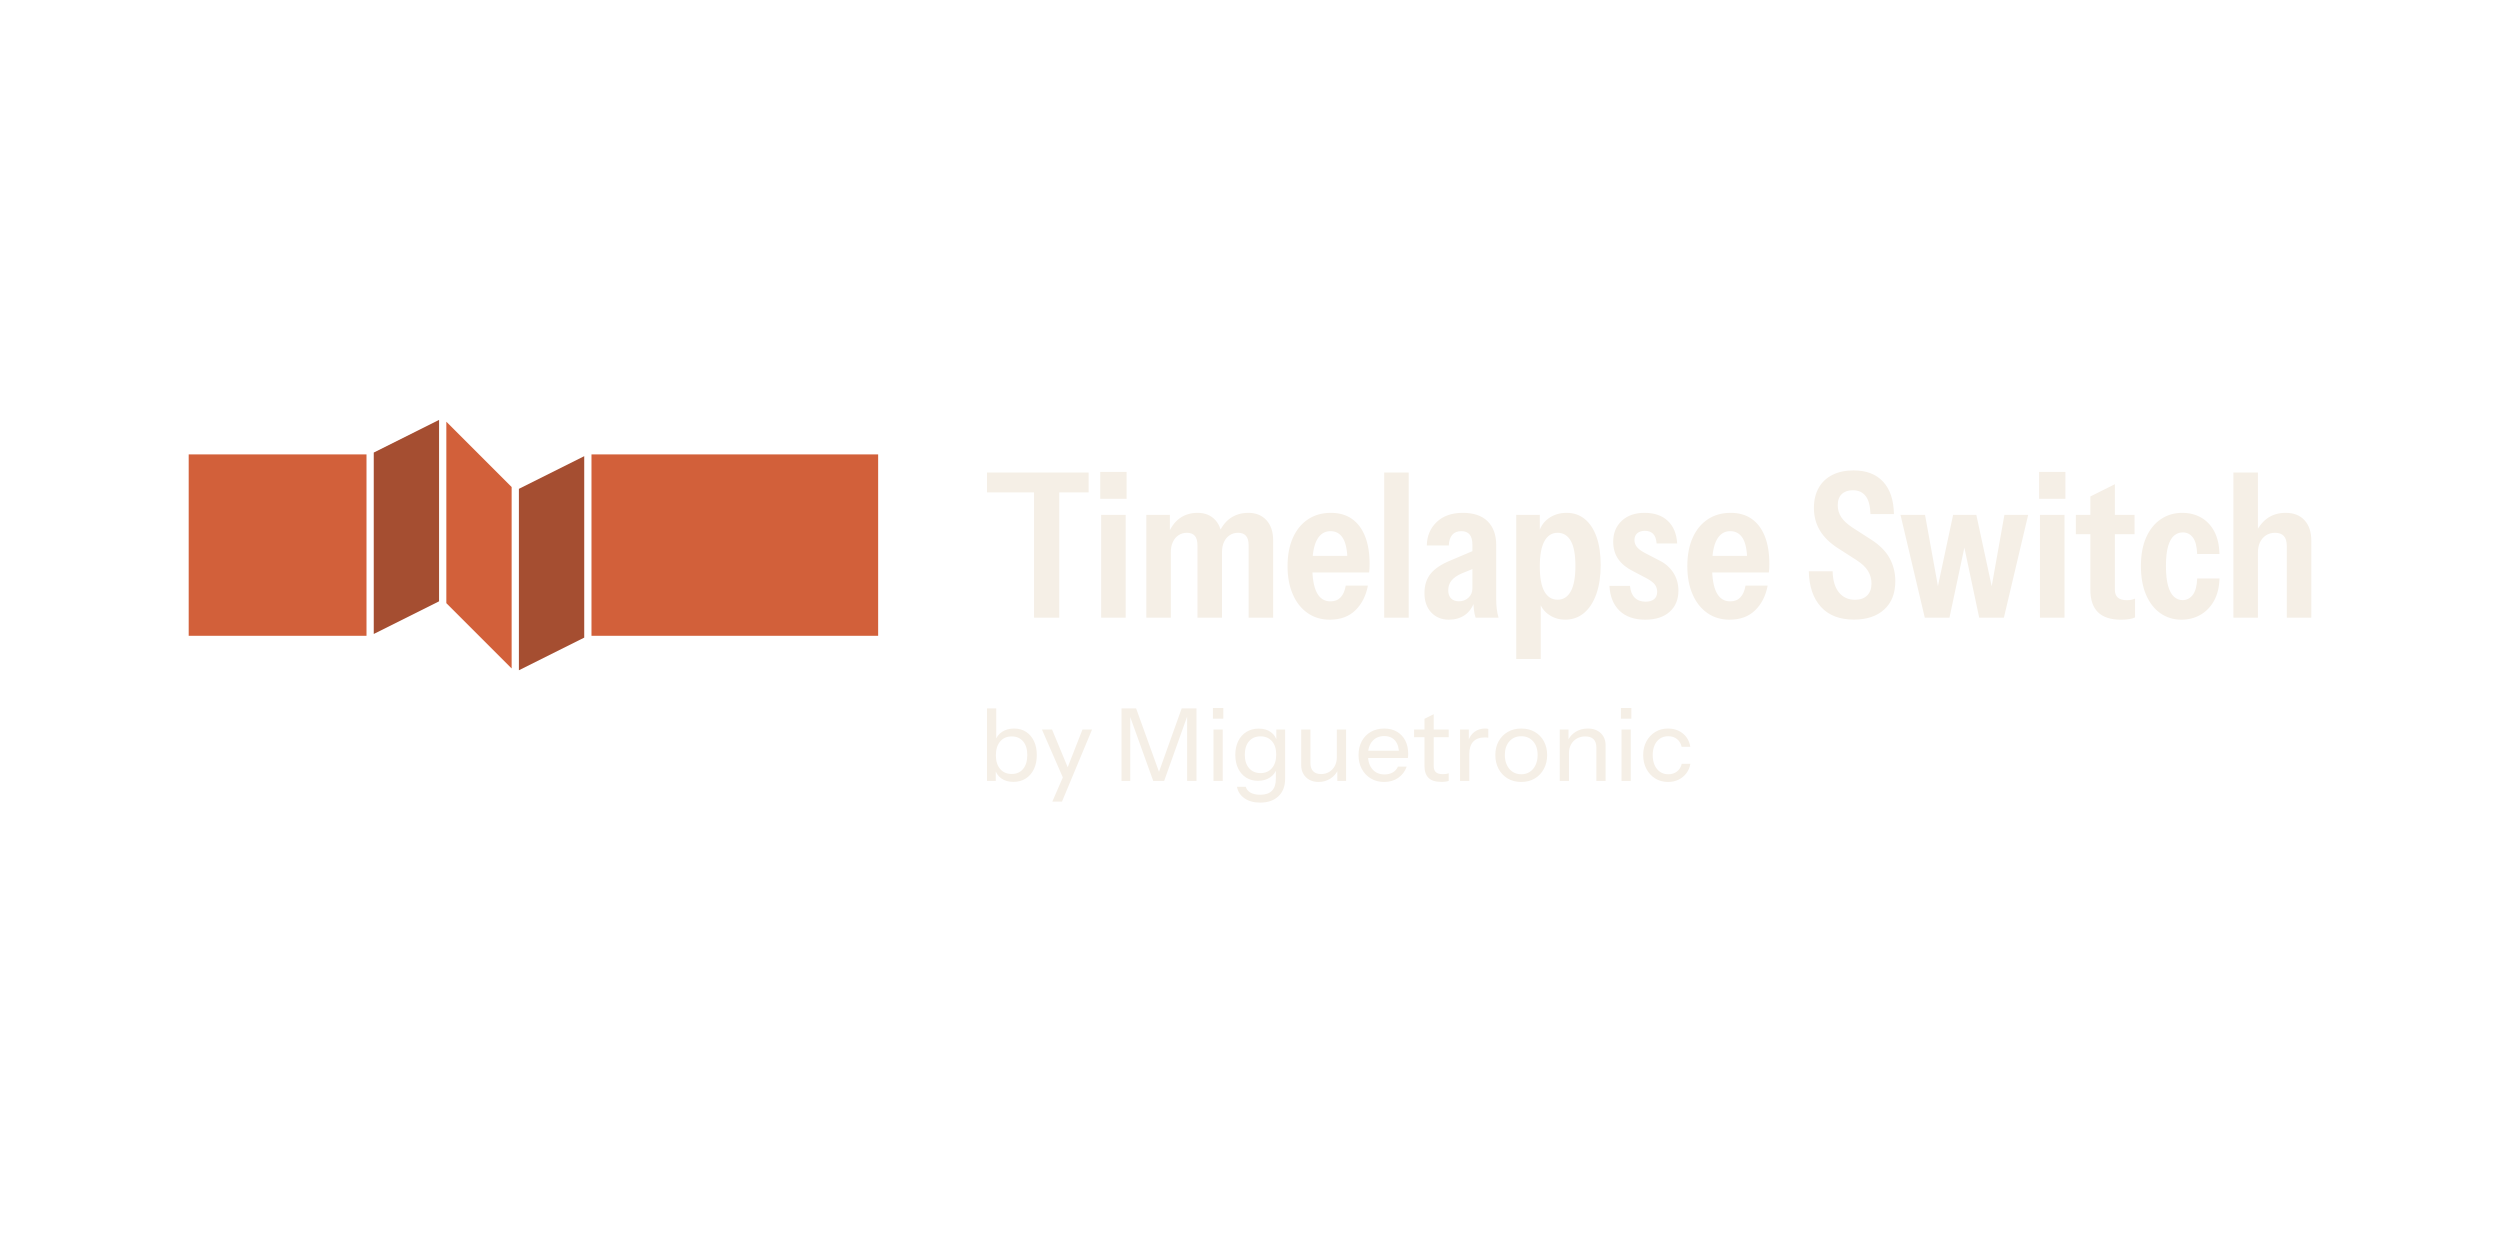
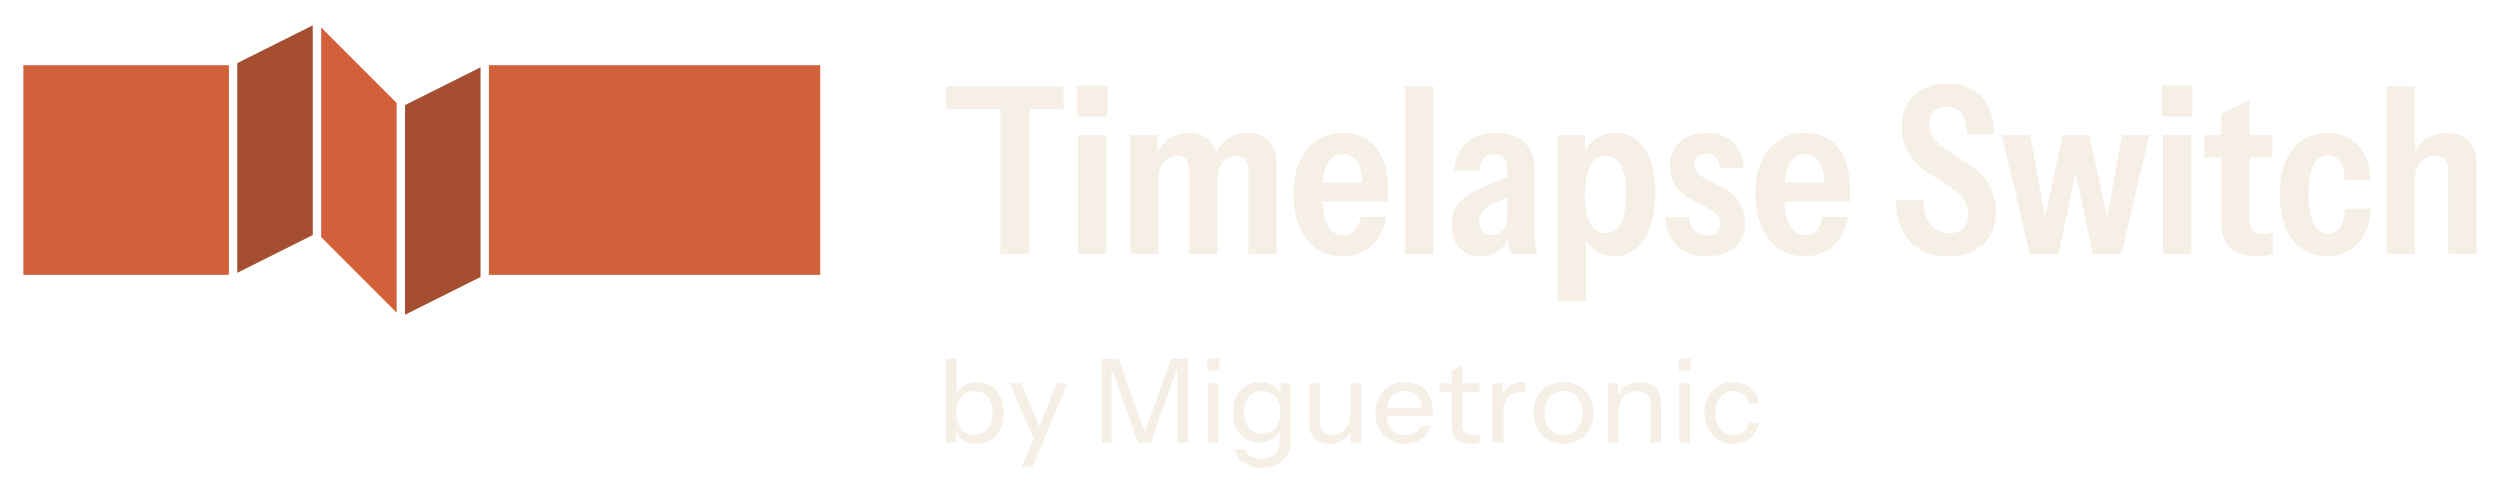
- <svg xmlns="http://www.w3.org/2000/svg" viewBox="0 0 1024 512">
+ <svg xmlns="http://www.w3.org/2000/svg" viewBox="69 163 886 174">
  <g id="icon">
    <path fill="#D2603A" d="M77.29 186.11L150.12 186.11L150.12 260.42L77.29 260.42ZM182.82 172.73L209.57 199.49L209.57 273.8L182.82 247.05ZM242.27 186.11L359.69 186.11L359.69 260.42L242.27 260.42Z" />
    <path fill="#A54E31" d="M153.09 185.37L179.84 171.99L179.84 246.3L153.09 259.68ZM212.54 200.23L239.3 186.85L239.3 261.17L212.54 274.54Z" />
  </g>
  <g id="wordmark" fill="#F5EFE6">
    <path d="M423.54 252.99L423.54 201.7L404.28 201.7L404.28 193.54L445.9 193.54L445.9 201.7L433.87 201.7L433.87 252.99ZM451.03 252.99L451.03 210.88L461.08 210.88L461.08 252.99ZM450.66 204.31L450.66 193.31L461.45 193.31L461.45 204.31ZM469.53 252.99L469.53 210.88L479.18 210.88L479.18 219.19L479.57 219.19L479.57 252.99ZM490.48 252.99L490.48 223.37Q490.48 220.72 489.4 219.48Q488.32 218.23 486.18 218.23Q484.2 218.23 482.71 219.24Q481.22 220.24 480.4 222.01Q479.57 223.78 479.57 226.14L478.33 219.1Q480.06 214.57 483.17 212.31Q486.28 210.06 490.53 210.06Q495.11 210.06 497.82 213.05Q500.53 216.04 500.53 221.22L500.53 252.99ZM511.44 252.99L511.44 223.37Q511.44 220.72 510.36 219.48Q509.27 218.23 507.14 218.23Q505.15 218.23 503.66 219.23Q502.18 220.22 501.35 221.99Q500.53 223.75 500.53 226.14L498.96 219.03Q500.76 214.5 503.91 212.28Q507.06 210.06 511.35 210.06Q515.97 210.06 518.73 213.07Q521.48 216.08 521.48 221.33L521.48 252.99ZM544.66 253.82Q539.46 253.82 535.56 251.08Q531.66 248.35 529.52 243.41Q527.38 238.48 527.38 231.87Q527.38 225.16 529.57 220.27Q531.76 215.38 535.74 212.72Q539.73 210.06 545.12 210.06Q550.2 210.06 553.71 212.5Q557.23 214.94 559.11 219.62Q560.99 224.29 560.99 231Q560.99 231.99 560.95 232.86Q560.91 233.73 560.78 234.49L533.57 234.49L533.57 227.67L554.22 227.67L551.94 230.27Q551.92 223.58 550.14 220.57Q548.37 217.56 544.96 217.56Q541.38 217.56 539.44 221.07Q537.51 224.59 537.51 231.9Q537.51 239.22 539.38 242.77Q541.25 246.32 544.95 246.32Q547.58 246.32 549.13 244.67Q550.68 243.03 551.22 239.86L560.29 239.86Q559.13 246.07 555.2 249.94Q551.27 253.82 544.66 253.82ZM566.96 252.99L566.96 193.54L577.01 193.54L577.01 252.99ZM604.4 252.99Q603.9 251.46 603.7 249.65Q603.51 247.83 603.51 245.7L603.1 245.7L603.1 223.23Q603.1 220.29 601.96 218.93Q600.81 217.56 598.54 217.56Q596.11 217.56 594.82 219.09Q593.53 220.62 593.43 223.41L584.42 223.41Q584.55 217.55 588.48 213.81Q592.41 210.06 599.21 210.06Q605.81 210.06 609.33 213.52Q612.85 216.98 612.85 223.35L612.85 245.7Q612.85 247.48 613.06 249.31Q613.27 251.14 613.8 252.99ZM593.43 253.82Q589.03 253.82 586.25 250.88Q583.46 247.95 583.46 242.9Q583.46 238.16 585.97 235.02Q588.49 231.87 594.15 229.56L605.36 224.79L605.36 232.17L598.74 234.87Q595.85 236.13 594.52 237.81Q593.2 239.49 593.2 241.78Q593.2 243.97 594.37 245.13Q595.54 246.29 597.54 246.29Q599.93 246.29 601.52 244.78Q603.1 243.27 603.1 241L603.98 246.33Q602.64 250.15 599.92 251.98Q597.2 253.82 593.43 253.82ZM641.1 253.81Q636.98 253.81 633.82 251.34Q630.67 248.86 629.97 244.26L631.09 244.12L631.09 269.92L621.05 269.92L621.05 210.88L630.7 210.88L630.7 219.37L630.04 219.15Q630.95 214.78 634.16 212.42Q637.37 210.06 641.71 210.06Q646.05 210.06 649.17 212.64Q652.3 215.23 653.97 220.01Q655.64 224.79 655.64 231.46Q655.64 238.29 653.85 243.34Q652.05 248.38 648.8 251.1Q645.54 253.81 641.1 253.81ZM638 245.64Q641.52 245.64 643.4 242.2Q645.29 238.76 645.29 231.82Q645.29 224.88 643.4 221.56Q641.52 218.23 637.99 218.23Q634.49 218.23 632.6 221.66Q630.7 225.09 630.7 232.04Q630.7 238.93 632.59 242.28Q634.48 245.64 638 245.64ZM673.86 253.82Q667.2 253.82 663.39 250.19Q659.59 246.55 659.22 239.96L667.64 239.96Q667.92 243.17 669.58 244.81Q671.24 246.45 674.03 246.45Q676.3 246.45 677.54 245.41Q678.78 244.37 678.78 242.4Q678.78 240.78 677.89 239.51Q676.99 238.23 674.26 236.77L669.04 234.03Q664.97 232.03 662.87 229.06Q660.77 226.1 660.77 221.88Q660.77 216.59 664.27 213.32Q667.77 210.06 673.58 210.06Q679.64 210.06 683.12 213.34Q686.61 216.63 686.97 222.59L678.55 222.59Q678.33 219.86 677.1 218.64Q675.88 217.42 673.77 217.42Q671.8 217.42 670.63 218.41Q669.47 219.4 669.47 221.24Q669.47 222.75 670.44 224Q671.41 225.26 673.86 226.55L679.58 229.52Q683.26 231.3 685.37 234.54Q687.48 237.78 687.48 241.93Q687.48 247.38 683.88 250.6Q680.29 253.82 673.86 253.82ZM708.41 253.82Q703.2 253.82 699.3 251.08Q695.41 248.35 693.27 243.41Q691.13 238.48 691.13 231.87Q691.13 225.16 693.31 220.27Q695.5 215.38 699.49 212.72Q703.47 210.06 708.86 210.06Q713.94 210.06 717.45 212.5Q720.97 214.94 722.85 219.62Q724.73 224.29 724.73 231Q724.73 231.99 724.69 232.86Q724.65 233.73 724.52 234.49L697.31 234.49L697.31 227.67L717.96 227.67L715.68 230.27Q715.66 223.58 713.89 220.57Q712.11 217.56 708.7 217.56Q705.12 217.56 703.19 221.07Q701.25 224.59 701.25 231.9Q701.25 239.22 703.12 242.77Q704.99 246.32 708.69 246.32Q711.32 246.32 712.87 244.67Q714.43 243.03 714.96 239.86L724.03 239.86Q722.88 246.07 718.94 249.94Q715.01 253.82 708.41 253.82Z" />
    <path d="M759.35 253.79Q750.58 253.79 745.84 248.56Q741.1 243.33 740.88 234L750.64 234Q750.77 239.63 753.22 242.65Q755.68 245.67 759.81 245.67Q762.97 245.67 764.76 243.94Q766.56 242.2 766.56 239Q766.56 236.2 765.14 233.87Q763.72 231.55 760.48 229.46L753.1 224.72Q747.89 221.42 745.43 217.3Q742.98 213.18 742.98 208.07Q742.98 203.26 744.95 199.8Q746.92 196.34 750.57 194.51Q754.22 192.68 759.21 192.68Q767.06 192.68 771.33 197.31Q775.6 201.94 775.76 210.55L766.15 210.55Q765.98 205.47 764.13 203.13Q762.28 200.8 758.92 200.8Q756.07 200.8 754.41 202.36Q752.74 203.93 752.74 206.95Q752.74 209.67 754.18 211.84Q755.61 214 758.76 216.09L766.13 220.83Q771.57 224.25 773.95 228.57Q776.32 232.88 776.32 238.03Q776.32 245.51 771.78 249.65Q767.24 253.79 759.35 253.79ZM788.39 252.99L778.44 210.88L788.49 210.88L794.16 242.21L793.32 242.21L800 210.88L809.5 210.88L816.25 242.21L815.43 242.21L821.01 210.88L830.74 210.88L820.79 252.99L810.68 252.99L804.15 222.14L805.06 222.14L798.5 252.99ZM835.57 252.99L835.57 210.88L845.62 210.88L845.62 252.99ZM835.2 204.31L835.2 193.31L845.99 193.31L845.99 204.31ZM868.78 253.83Q862.41 253.83 859.31 250.75Q856.21 247.68 856.21 241.53L856.21 203.35L866.25 198.33L866.25 241.53Q866.25 243.69 867.45 244.76Q868.65 245.84 871.23 245.84Q872.21 245.84 873.02 245.67Q873.84 245.5 874.51 245.19L874.51 252.88Q873.65 253.35 872.12 253.59Q870.58 253.83 868.78 253.83ZM850.27 218.81L850.27 210.88L874.31 210.88L874.31 218.81ZM893.5 253.82Q888.68 253.82 884.92 251.2Q881.17 248.58 879.04 243.66Q876.92 238.74 876.92 231.83Q876.92 224.91 879.1 220.05Q881.29 215.19 885.13 212.62Q888.97 210.06 893.83 210.06Q898.18 210.06 901.58 211.99Q904.98 213.92 906.97 217.67Q908.95 221.42 909.1 226.93L899.96 226.93Q899.79 222.22 898.19 220.14Q896.6 218.07 894.06 218.07Q892.06 218.07 890.5 219.39Q888.94 220.71 888.05 223.73Q887.17 226.75 887.17 231.81Q887.17 236.91 888.05 239.99Q888.94 243.07 890.48 244.44Q892.03 245.81 893.99 245.81Q896.5 245.81 898.15 243.68Q899.8 241.55 899.97 236.95L909.11 236.95Q908.95 242.35 906.85 246.11Q904.74 249.87 901.27 251.85Q897.8 253.82 893.5 253.82ZM914.8 252.99L914.8 193.54L924.85 193.54L924.85 252.99ZM936.67 252.99L936.67 223.66Q936.67 220.85 935.45 219.54Q934.24 218.23 931.87 218.23Q929.68 218.23 928.09 219.31Q926.49 220.39 925.67 222.18Q924.85 223.97 924.85 226.23L923.6 219.1Q925.34 214.81 928.52 212.43Q931.7 210.06 936.23 210.06Q941.15 210.06 943.93 213.09Q946.71 216.12 946.71 221.43L946.71 252.99Z" />
  </g>
  <g id="endorsement" fill="#F5EFE6">
    <path d="M415.09 320.26Q412.11 320.26 410.11 318.82Q408.11 317.38 407.44 314.77L407.87 314.7L407.87 319.88L404.28 319.88L404.28 290.15L408.06 290.15L408.06 303.69L407.62 303.58Q408.35 301.16 410.42 299.78Q412.48 298.41 415.38 298.41Q418.2 298.41 420.28 299.77Q422.37 301.13 423.52 303.56Q424.67 306 424.67 309.27Q424.67 312.58 423.48 315.05Q422.28 317.53 420.13 318.89Q417.98 320.26 415.09 320.26ZM414.39 317.02Q417.37 317.02 419.07 314.95Q420.78 312.89 420.78 309.27Q420.78 305.7 419.07 303.67Q417.36 301.64 414.37 301.64Q411.4 301.64 409.66 303.71Q407.91 305.77 407.91 309.38Q407.91 312.93 409.66 314.97Q411.4 317.02 414.39 317.02ZM431.03 328.34L435.92 317.08L436.72 315.82L443.38 298.82L447.3 298.82L434.99 328.34ZM436.01 319.98L426.78 298.82L430.92 298.82L438.81 317.82Z" />
    <path d="M459.37 319.88L459.37 290.15L465.35 290.15L475.68 318.8L473.77 318.8L484.02 290.15L490.08 290.15L490.08 319.88L486.25 319.88L486.25 291.93L486.81 291.93L476.83 319.88L472.37 319.88L462.4 292.17L462.95 292.17L462.95 319.88ZM497.05 319.88L497.05 298.82L500.83 298.82L500.83 319.88ZM496.81 294.36L496.81 290.01L501.07 290.01L501.07 294.36ZM516.14 328.75Q512.28 328.75 509.74 326.98Q507.2 325.21 506.67 322.27L510.26 322.27Q510.69 323.78 512.2 324.66Q513.71 325.53 516.26 325.53Q519.41 325.53 521 323.89Q522.59 322.25 522.59 319.05L522.59 314.54L522.99 314.62Q522.34 317 520.25 318.41Q518.17 319.82 515.27 319.82Q512.5 319.82 510.39 318.49Q508.29 317.15 507.14 314.76Q505.98 312.38 505.98 309.2Q505.98 305.98 507.18 303.55Q508.37 301.12 510.54 299.78Q512.71 298.44 515.6 298.44Q518.57 298.44 520.55 299.88Q522.54 301.32 523.14 303.96L522.78 304L522.78 298.82L526.38 298.82L526.38 319.04Q526.38 323.55 523.64 326.15Q520.9 328.75 516.14 328.75ZM516.32 316.66Q519.26 316.66 521 314.62Q522.74 312.58 522.74 309.05Q522.74 305.59 521 303.6Q519.25 301.61 516.3 301.61Q513.33 301.61 511.6 303.62Q509.87 305.63 509.87 309.16Q509.87 312.62 511.62 314.64Q513.36 316.66 516.32 316.66ZM540.06 320.29Q537.97 320.29 536.36 319.42Q534.76 318.56 533.86 316.99Q532.97 315.43 532.97 313.41L532.97 298.82L536.75 298.82L536.75 312.49Q536.75 314.77 537.88 315.91Q539 317.06 541.09 317.06Q542.97 317.06 544.42 316.19Q545.88 315.32 546.72 313.77Q547.57 312.21 547.57 310.2L548.11 315.21Q547.07 317.55 544.92 318.92Q542.77 320.29 540.06 320.29ZM547.76 319.88L547.76 314.92L547.57 314.92L547.57 298.82L551.35 298.82L551.35 319.88ZM566.95 320.29Q563.86 320.29 561.5 318.87Q559.14 317.46 557.8 314.98Q556.46 312.5 556.46 309.28Q556.46 306.05 557.78 303.6Q559.1 301.14 561.49 299.77Q563.88 298.41 566.99 298.41Q569.97 298.41 572.18 299.7Q574.38 300.98 575.59 303.3Q576.79 305.62 576.79 308.76Q576.79 309.22 576.76 309.62Q576.74 310.02 576.66 310.48L559.13 310.48L559.13 307.5L574.14 307.5L573.06 308.9Q573.06 305.3 571.47 303.4Q569.87 301.49 566.97 301.49Q563.95 301.49 562.13 303.57Q560.31 305.65 560.31 309.27Q560.31 312.93 562.13 315.07Q563.95 317.21 567.08 317.21Q569.02 317.21 570.47 316.39Q571.92 315.56 572.6 314L576.18 314Q575.15 316.92 572.72 318.6Q570.29 320.29 566.95 320.29ZM590.37 320.26Q586.77 320.26 585.12 318.61Q583.47 316.96 583.47 313.78L583.47 294.42L587.25 292.53L587.25 313.78Q587.25 315.49 588.14 316.3Q589.03 317.1 591.02 317.1Q591.81 317.1 592.4 317Q592.99 316.89 593.39 316.73L593.39 319.85Q592.96 320.04 592.16 320.15Q591.36 320.26 590.37 320.26ZM579.2 301.95L579.2 298.82L593.39 298.82L593.39 301.95ZM598.04 319.88L598.04 298.82L601.63 298.82L601.63 304.12L601.82 304.12L601.82 319.88ZM601.82 308.9L601.28 303.9Q602.03 301.22 603.89 299.81Q605.76 298.41 608.24 298.41Q609.23 298.41 609.6 298.57L609.6 302.19Q609.4 302.1 609.02 302.08Q608.65 302.06 608.12 302.06Q605.01 302.06 603.41 303.8Q601.82 305.54 601.82 308.9ZM623.1 320.29Q619.94 320.29 617.54 318.86Q615.14 317.42 613.81 314.92Q612.49 312.43 612.49 309.27Q612.49 306.07 613.83 303.64Q615.18 301.2 617.56 299.81Q619.94 298.41 623.1 298.41Q626.3 298.41 628.68 299.81Q631.06 301.2 632.38 303.64Q633.71 306.07 633.71 309.27Q633.71 312.43 632.38 314.92Q631.05 317.42 628.67 318.86Q626.29 320.29 623.1 320.29ZM623.1 317.14Q625.13 317.14 626.63 316.14Q628.13 315.14 628.97 313.36Q629.81 311.58 629.81 309.23Q629.81 305.72 627.96 303.64Q626.11 301.56 623.1 301.56Q620.12 301.56 618.25 303.64Q616.38 305.73 616.38 309.23Q616.38 311.58 617.22 313.36Q618.06 315.14 619.58 316.14Q621.1 317.14 623.1 317.14ZM638.87 319.88L638.87 298.82L642.46 298.82L642.46 303.78L642.65 303.78L642.65 319.88ZM653.87 319.88L653.87 306.21Q653.87 303.93 652.72 302.78Q651.58 301.64 649.33 301.64Q647.37 301.64 645.86 302.51Q644.34 303.38 643.5 304.91Q642.65 306.45 642.65 308.5L642.12 303.49Q643.18 301.14 645.36 299.77Q647.53 298.41 650.36 298.41Q653.7 298.41 655.67 300.3Q657.65 302.19 657.65 305.29L657.65 319.88ZM664.18 319.88L664.18 298.82L667.96 298.82L667.96 319.88ZM663.94 294.36L663.94 290.01L668.2 290.01L668.2 294.36ZM683.24 320.29Q680.28 320.29 677.99 318.87Q675.7 317.45 674.37 314.95Q673.05 312.46 673.05 309.28Q673.05 306.1 674.37 303.66Q675.7 301.22 677.99 299.81Q680.28 298.41 683.21 298.41Q685.63 298.41 687.56 299.33Q689.5 300.26 690.75 301.95Q692 303.64 692.35 305.9L688.8 305.9Q688.38 303.95 686.95 302.76Q685.51 301.56 683.29 301.56Q681.36 301.56 679.94 302.51Q678.52 303.46 677.73 305.2Q676.95 306.94 676.95 309.28Q676.95 311.62 677.73 313.4Q678.52 315.17 679.95 316.15Q681.39 317.14 683.33 317.14Q685.48 317.14 686.95 315.96Q688.42 314.78 688.84 312.84L692.38 312.84Q692 315.06 690.72 316.75Q689.43 318.44 687.51 319.36Q685.6 320.29 683.24 320.29Z" />
  </g>
</svg>
